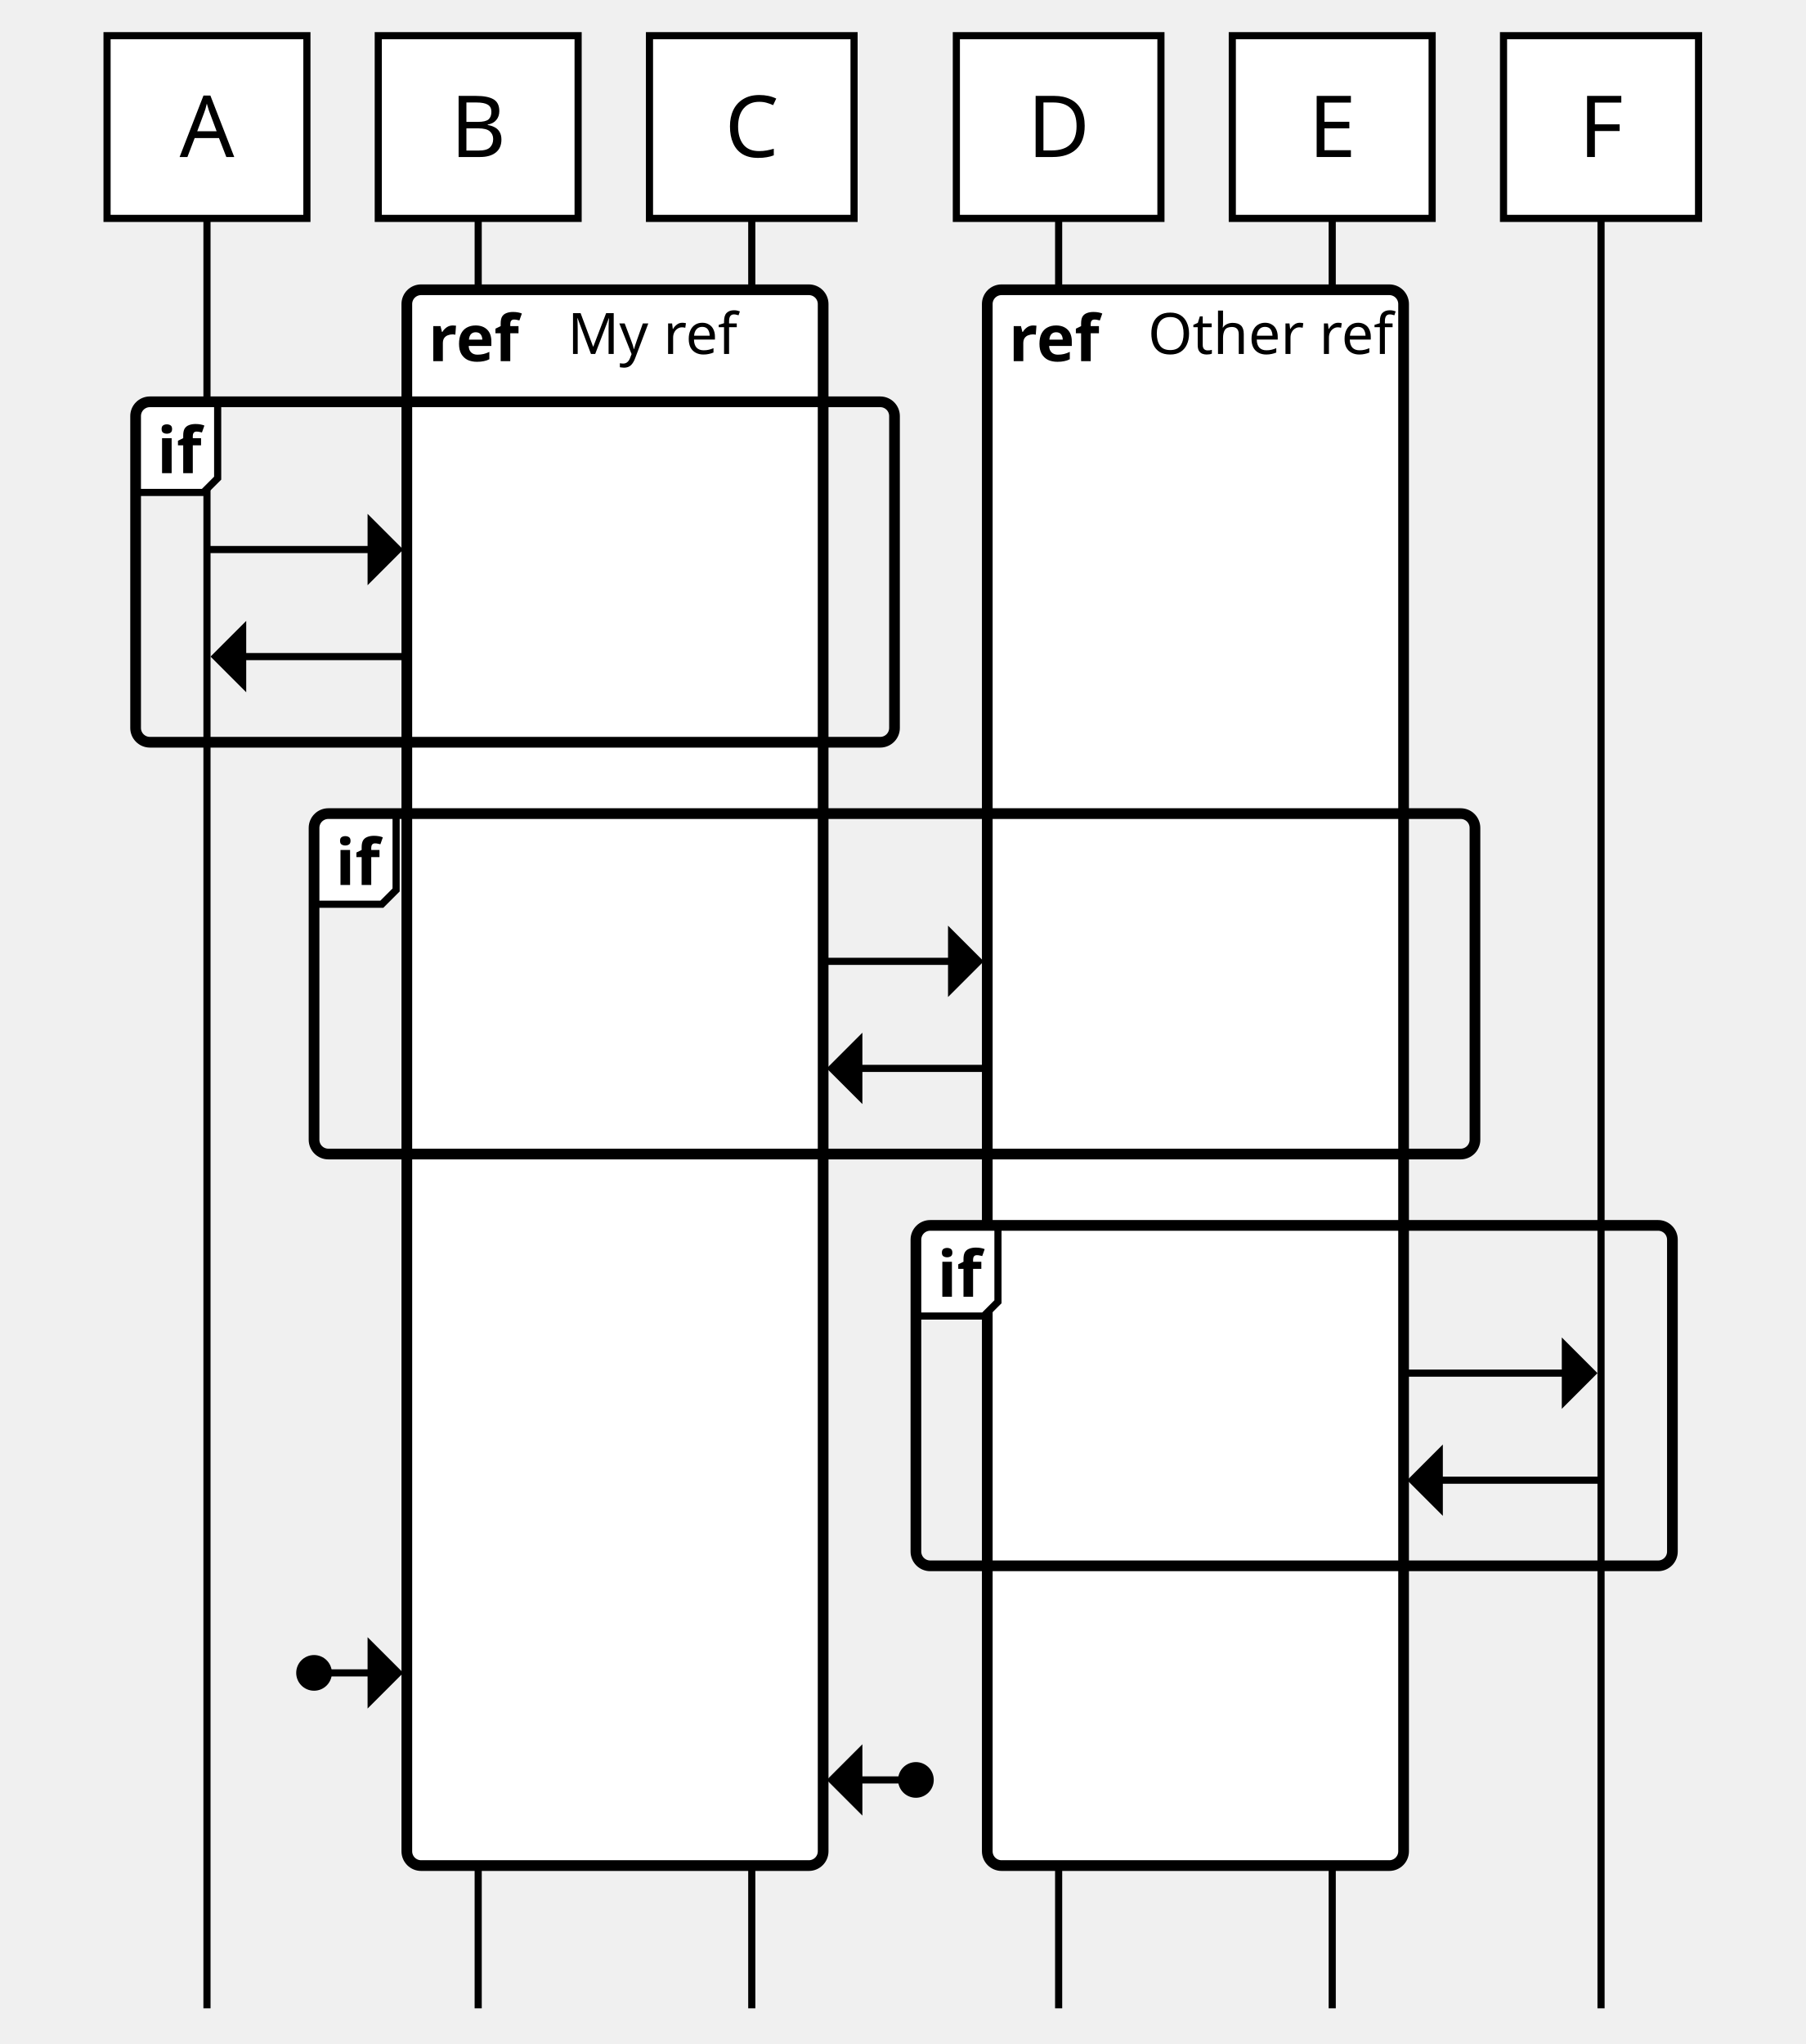
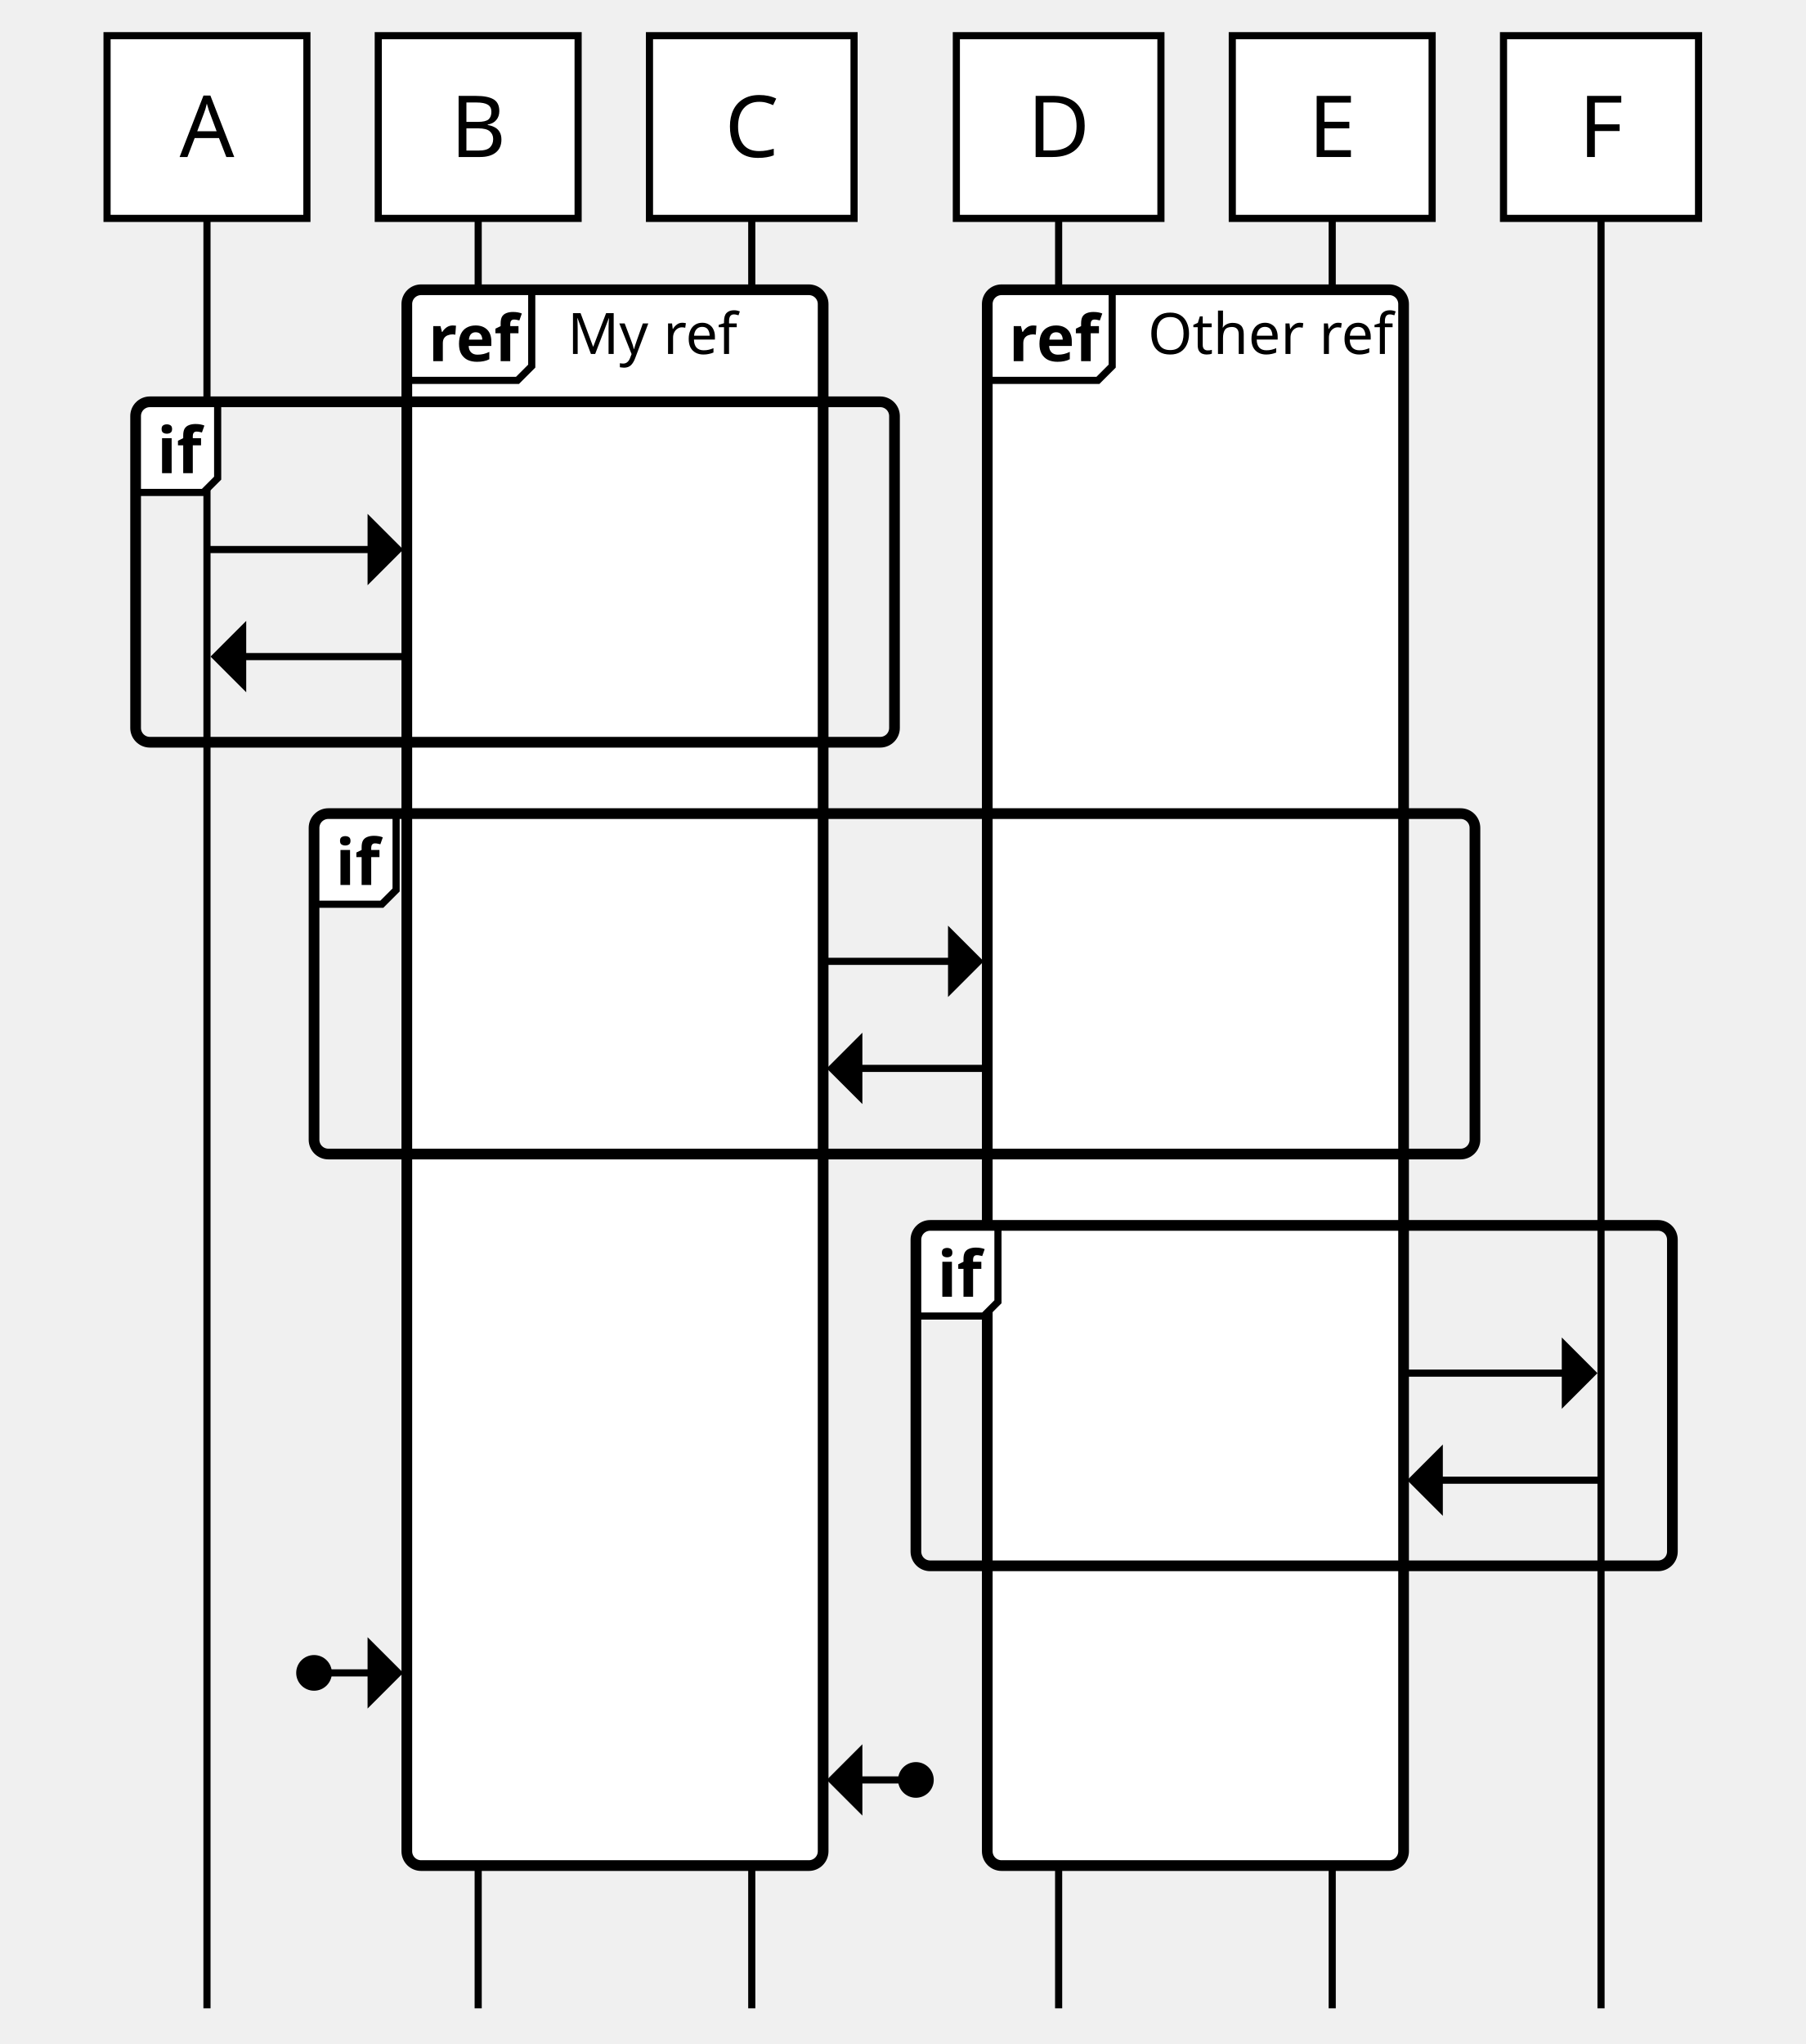
- <svg xmlns="http://www.w3.org/2000/svg" width="253.008" height="286.4" version="1.1" viewBox="-5 -5 253.008 286.4">
+ <svg xmlns="http://www.w3.org/2000/svg" width="253.006" height="286.4" version="1.1" viewBox="-5 -5 253.006 286.4">
  <defs />
  <defs>
    <mask id="R0LineMask" maskUnits="userSpaceOnUse">
-       <rect fill="#FFFFFF" x="-5" y="-5" width="253.008" height="286.4" />
-       <rect x="69.511" y="35.6" width="30.223" height="11.4" fill="#000000" />
-       <rect x="150.846" y="35.6" width="39.566" height="11.4" fill="#000000" />
+       <rect fill="#FFFFFF" x="-5" y="-5" width="253.006" height="286.4" />
+       <rect x="69.509" y="35.6" width="30.219" height="11.4" fill="#000000" />
+       <rect x="150.843" y="35.6" width="39.561" height="11.4" fill="#000000" />
+       <rect x="52.005" y="35.6" width="58.335" height="220.8" fill="#000000" stroke="none" stroke-width="1.5" rx="2" ry="2" />
+       <rect x="133.34" y="35.6" width="58.335" height="220.8" fill="#000000" stroke="none" stroke-width="1.5" rx="2" ry="2" />
    </mask>
  </defs>
+   <g>
+     <rect x="52.005" y="35.6" width="58.335" height="220.8" fill="#FFFFFF" stroke="none" stroke-width="1.5" rx="2" ry="2" />
+     <rect x="133.34" y="35.6" width="58.335" height="220.8" fill="#FFFFFF" stroke="none" stroke-width="1.5" rx="2" ry="2" />
+   </g>
  <g mask="url(#R0LineMask)">
    <line x1="24.002" y1="25.6" x2="24.002" y2="276.4" class="agent-2-line" fill="none" stroke="#000000" stroke-width="1" />
-     <line x1="62.006" y1="25.6" x2="62.006" y2="276.4" class="agent-6-line" fill="none" stroke="#000000" stroke-width="1" />
-     <line x1="100.341" y1="25.6" x2="100.341" y2="276.4" class="agent-7-line" fill="none" stroke="#000000" stroke-width="1" />
-     <line x1="143.341" y1="25.6" x2="143.341" y2="276.4" class="agent-13-line" fill="none" stroke="#000000" stroke-width="1" />
-     <line x1="181.676" y1="25.6" x2="181.676" y2="276.4" class="agent-14-line" fill="none" stroke="#000000" stroke-width="1" />
-     <line x1="219.343" y1="25.6" x2="219.343" y2="276.4" class="agent-17-line" fill="none" stroke="#000000" stroke-width="1" />
+     <line x1="62.005" y1="25.6" x2="62.005" y2="276.4" class="agent-6-line" fill="none" stroke="#000000" stroke-width="1" />
+     <line x1="100.34" y1="25.6" x2="100.34" y2="276.4" class="agent-7-line" fill="none" stroke="#000000" stroke-width="1" />
+     <line x1="143.34" y1="25.6" x2="143.34" y2="276.4" class="agent-13-line" fill="none" stroke="#000000" stroke-width="1" />
+     <line x1="181.675" y1="25.6" x2="181.675" y2="276.4" class="agent-14-line" fill="none" stroke="#000000" stroke-width="1" />
+     <line x1="219.342" y1="25.6" x2="219.342" y2="276.4" class="agent-17-line" fill="none" stroke="#000000" stroke-width="1" />
  </g>
  <g>
    <g>
      <g>
-         <path d="M69.511 35.6L69.511 46.3L67.511 48.3L52.006 48.3L52.006 35.6" fill="#FFFFFF" stroke="none" stroke-width="1" rx="2" ry="2" />
-         <path d="M69.511 35.6L69.511 46.3L67.511 48.3L52.006 48.3" fill="none" stroke="#000000" stroke-width="1" rx="2" ry="2" />
+         <path d="M69.509 35.6L69.509 46.3L67.509 48.3L52.005 48.3L52.005 35.6" fill="#FFFFFF" stroke="none" stroke-width="1" rx="2" ry="2" />
+         <path d="M69.509 35.6L69.509 46.3L67.509 48.3L52.005 48.3" fill="none" stroke="#000000" stroke-width="1" rx="2" ry="2" />
      </g>
-       <rect x="52.006" y="35.6" width="58.335" height="220.8" fill="#FFFFFF" stroke="#000000" stroke-width="1.5" rx="2" ry="2" />
+       <rect x="52.005" y="35.6" width="58.335" height="220.8" fill="none" stroke="#000000" stroke-width="1.5" rx="2" ry="2" />
    </g>
    <g>
      <g>
-         <path d="M150.846 35.6L150.846 46.3L148.846 48.3L133.341 48.3L133.341 35.6" fill="#FFFFFF" stroke="none" stroke-width="1" rx="2" ry="2" />
-         <path d="M150.846 35.6L150.846 46.3L148.846 48.3L133.341 48.3" fill="none" stroke="#000000" stroke-width="1" rx="2" ry="2" />
+         <path d="M150.843 35.6L150.843 46.3L148.843 48.3L133.34 48.3L133.34 35.6" fill="#FFFFFF" stroke="none" stroke-width="1" rx="2" ry="2" />
+         <path d="M150.843 35.6L150.843 46.3L148.843 48.3L133.34 48.3" fill="none" stroke="#000000" stroke-width="1" rx="2" ry="2" />
      </g>
-       <rect x="133.341" y="35.6" width="58.335" height="220.8" fill="#FFFFFF" stroke="#000000" stroke-width="1.5" rx="2" ry="2" />
+       <rect x="133.34" y="35.6" width="58.335" height="220.8" fill="none" stroke="#000000" stroke-width="1.5" rx="2" ry="2" />
    </g>
    <g>
      <g>
-         <path d="M25.5 51.3L25.5 62L23.5 64L14.002 64L14.002 51.3" fill="#FFFFFF" stroke="none" stroke-width="1" rx="2" ry="2" />
-         <path d="M25.5 51.3L25.5 62L23.5 64L14.002 64" fill="none" stroke="#000000" stroke-width="1" rx="2" ry="2" />
+         <path d="M25.499 51.3L25.499 62L23.499 64L14.002 64L14.002 51.3" fill="#FFFFFF" stroke="none" stroke-width="1" rx="2" ry="2" />
+         <path d="M25.499 51.3L25.499 62L23.499 64L14.002 64" fill="none" stroke="#000000" stroke-width="1" rx="2" ry="2" />
      </g>
-       <rect x="14.002" y="51.3" width="106.339" height="47.7" fill="none" stroke="#000000" stroke-width="1.5" rx="2" ry="2" />
+       <rect x="14.002" y="51.3" width="106.338" height="47.7" fill="none" stroke="#000000" stroke-width="1.5" rx="2" ry="2" />
    </g>
    <g>
      <g>
-         <path d="M50.503 109L50.503 119.7L48.503 121.7L39.006 121.7L39.006 109" fill="#FFFFFF" stroke="none" stroke-width="1" rx="2" ry="2" />
-         <path d="M50.503 109L50.503 119.7L48.503 121.7L39.006 121.7" fill="none" stroke="#000000" stroke-width="1" rx="2" ry="2" />
+         <path d="M50.502 109L50.502 119.7L48.502 121.7L39.005 121.7L39.005 109" fill="#FFFFFF" stroke="none" stroke-width="1" rx="2" ry="2" />
+         <path d="M50.502 109L50.502 119.7L48.502 121.7L39.005 121.7" fill="none" stroke="#000000" stroke-width="1" rx="2" ry="2" />
      </g>
-       <rect x="39.006" y="109" width="162.67" height="47.7" fill="none" stroke="#000000" stroke-width="1.5" rx="2" ry="2" />
+       <rect x="39.005" y="109" width="162.669" height="47.7" fill="none" stroke="#000000" stroke-width="1.5" rx="2" ry="2" />
    </g>
    <g>
      <g>
-         <path d="M134.838 166.7L134.838 177.4L132.838 179.4L123.341 179.4L123.341 166.7" fill="#FFFFFF" stroke="none" stroke-width="1" rx="2" ry="2" />
-         <path d="M134.838 166.7L134.838 177.4L132.838 179.4L123.341 179.4" fill="none" stroke="#000000" stroke-width="1" rx="2" ry="2" />
+         <path d="M134.837 166.7L134.837 177.4L132.837 179.4L123.34 179.4L123.34 166.7" fill="#FFFFFF" stroke="none" stroke-width="1" rx="2" ry="2" />
+         <path d="M134.837 166.7L134.837 177.4L132.837 179.4L123.34 179.4" fill="none" stroke="#000000" stroke-width="1" rx="2" ry="2" />
      </g>
-       <rect x="123.341" y="166.7" width="106.002" height="47.7" fill="none" stroke="#000000" stroke-width="1.5" rx="2" ry="2" />
+       <rect x="123.34" y="166.7" width="106.001" height="47.7" fill="none" stroke="#000000" stroke-width="1.5" rx="2" ry="2" />
    </g>
  </g>
  <g>
    <rect x="10" y="0" width="28.004" height="25.6" fill="#FFFFFF" stroke="#000000" stroke-width="1" />
    <rect x="48.004" y="0" width="28.004" height="25.6" fill="#FFFFFF" stroke="#000000" stroke-width="1" />
-     <rect x="86.008" y="0" width="28.666" height="25.6" fill="#FFFFFF" stroke="#000000" stroke-width="1" />
-     <rect x="129.008" y="0" width="28.666" height="25.6" fill="#FFFFFF" stroke="#000000" stroke-width="1" />
-     <rect x="167.674" y="0" width="28.004" height="25.6" fill="#FFFFFF" stroke="#000000" stroke-width="1" />
-     <rect x="205.678" y="0" width="27.33" height="25.6" fill="#FFFFFF" stroke="#000000" stroke-width="1" />
-     <path d="M24.002 72L49.006 72" fill="none" stroke="#000000" stroke-width="1" />
-     <polygon points="46.506 77 51.506 72 46.506 67" fill="#000000" stroke-width="0" stroke-linejoin="miter" />
-     <path d="M52.006 87L27.002 87" fill="none" stroke="#000000" stroke-width="1" />
+     <rect x="86.007" y="0" width="28.666" height="25.6" fill="#FFFFFF" stroke="#000000" stroke-width="1" />
+     <rect x="129.007" y="0" width="28.666" height="25.6" fill="#FFFFFF" stroke="#000000" stroke-width="1" />
+     <rect x="167.673" y="0" width="28.004" height="25.6" fill="#FFFFFF" stroke="#000000" stroke-width="1" />
+     <rect x="205.677" y="0" width="27.33" height="25.6" fill="#FFFFFF" stroke="#000000" stroke-width="1" />
+     <path d="M24.002 72L49.005 72" fill="none" stroke="#000000" stroke-width="1" />
+     <polygon points="46.505 77 51.505 72 46.505 67" fill="#000000" stroke-width="0" stroke-linejoin="miter" />
+     <path d="M52.005 87L27.002 87" fill="none" stroke="#000000" stroke-width="1" />
    <polygon points="29.502 82 24.502 87 29.502 92" fill="#000000" stroke-width="0" stroke-linejoin="miter" />
-     <path d="M110.341 129.7L130.341 129.7" fill="none" stroke="#000000" stroke-width="1" />
-     <polygon points="127.841 134.7 132.841 129.7 127.841 124.7" fill="#000000" stroke-width="0" stroke-linejoin="miter" />
-     <path d="M133.341 144.7L113.341 144.7" fill="none" stroke="#000000" stroke-width="1" />
-     <polygon points="115.841 139.7 110.841 144.7 115.841 149.7" fill="#000000" stroke-width="0" stroke-linejoin="miter" />
-     <path d="M191.676 187.4L216.343 187.4" fill="none" stroke="#000000" stroke-width="1" />
-     <polygon points="213.843 192.4 218.843 187.4 213.843 182.4" fill="#000000" stroke-width="0" stroke-linejoin="miter" />
-     <path d="M219.343 202.4L194.676 202.4" fill="none" stroke="#000000" stroke-width="1" />
-     <polygon points="197.176 197.4 192.176 202.4 197.176 207.4" fill="#000000" stroke-width="0" stroke-linejoin="miter" />
-     <path d="M41.006 229.4L49.006 229.4" fill="none" stroke="#000000" stroke-width="1" />
-     <polygon points="46.506 234.4 51.506 229.4 46.506 224.4" fill="#000000" stroke-width="0" stroke-linejoin="miter" />
-     <circle cx="39.006" cy="229.4" r="2" fill="#000000" stroke="#000000" stroke-width="1" />
-     <path d="M113.341 244.4L121.341 244.4" fill="none" stroke="#000000" stroke-width="1" />
-     <polygon points="115.841 239.4 110.841 244.4 115.841 249.4" fill="#000000" stroke-width="0" stroke-linejoin="miter" />
-     <circle cx="123.341" cy="244.4" r="2" fill="#000000" stroke="#000000" stroke-width="1" />
+     <path d="M110.34 129.7L130.34 129.7" fill="none" stroke="#000000" stroke-width="1" />
+     <polygon points="127.84 134.7 132.84 129.7 127.84 124.7" fill="#000000" stroke-width="0" stroke-linejoin="miter" />
+     <path d="M133.34 144.7L113.34 144.7" fill="none" stroke="#000000" stroke-width="1" />
+     <polygon points="115.84 139.7 110.84 144.7 115.84 149.7" fill="#000000" stroke-width="0" stroke-linejoin="miter" />
+     <path d="M191.675 187.4L216.342 187.4" fill="none" stroke="#000000" stroke-width="1" />
+     <polygon points="213.842 192.4 218.842 187.4 213.842 182.4" fill="#000000" stroke-width="0" stroke-linejoin="miter" />
+     <path d="M219.342 202.4L194.675 202.4" fill="none" stroke="#000000" stroke-width="1" />
+     <polygon points="197.175 197.4 192.175 202.4 197.175 207.4" fill="#000000" stroke-width="0" stroke-linejoin="miter" />
+     <path d="M41.005 229.4L49.005 229.4" fill="none" stroke="#000000" stroke-width="1" />
+     <polygon points="46.505 234.4 51.505 229.4 46.505 224.4" fill="#000000" stroke-width="0" stroke-linejoin="miter" />
+     <circle cx="39.005" cy="229.4" r="2" fill="#000000" stroke="#000000" stroke-width="1" />
+     <path d="M113.34 244.4L121.34 244.4" fill="none" stroke="#000000" stroke-width="1" />
+     <polygon points="115.84 239.4 110.84 244.4 115.84 249.4" fill="#000000" stroke-width="0" stroke-linejoin="miter" />
+     <circle cx="123.34" cy="244.4" r="2" fill="#000000" stroke="#000000" stroke-width="1" />
  </g>
  <g>
    <g class="region">
      <rect x="10" y="0" width="28.004" height="25.6" fill="transparent" class="outline" />
      <text x="24.002" font-family="sans-serif" font-size="12" line-height="1.3" text-anchor="middle" y="17">A</text>
    </g>
    <g class="region">
      <rect x="48.004" y="0" width="28.004" height="25.6" fill="transparent" class="outline" />
-       <text x="62.006" font-family="sans-serif" font-size="12" line-height="1.3" text-anchor="middle" y="17">B</text>
+       <text x="62.005" font-family="sans-serif" font-size="12" line-height="1.3" text-anchor="middle" y="17">B</text>
    </g>
    <g class="region">
-       <rect x="86.008" y="0" width="28.666" height="25.6" fill="transparent" class="outline" />
-       <text x="100.341" font-family="sans-serif" font-size="12" line-height="1.3" text-anchor="middle" y="17">C</text>
+       <rect x="86.007" y="0" width="28.666" height="25.6" fill="transparent" class="outline" />
+       <text x="100.34" font-family="sans-serif" font-size="12" line-height="1.3" text-anchor="middle" y="17">C</text>
    </g>
    <g class="region">
-       <rect x="129.008" y="0" width="28.666" height="25.6" fill="transparent" class="outline" />
-       <text x="143.341" font-family="sans-serif" font-size="12" line-height="1.3" text-anchor="middle" y="17">D</text>
+       <rect x="129.007" y="0" width="28.666" height="25.6" fill="transparent" class="outline" />
+       <text x="143.34" font-family="sans-serif" font-size="12" line-height="1.3" text-anchor="middle" y="17">D</text>
    </g>
    <g class="region">
-       <rect x="167.674" y="0" width="28.004" height="25.6" fill="transparent" class="outline" />
-       <text x="181.676" font-family="sans-serif" font-size="12" line-height="1.3" text-anchor="middle" y="17">E</text>
+       <rect x="167.673" y="0" width="28.004" height="25.6" fill="transparent" class="outline" />
+       <text x="181.675" font-family="sans-serif" font-size="12" line-height="1.3" text-anchor="middle" y="17">E</text>
    </g>
    <g class="region">
-       <rect x="205.678" y="0" width="27.33" height="25.6" fill="transparent" class="outline" />
-       <text x="219.343" font-family="sans-serif" font-size="12" line-height="1.3" text-anchor="middle" y="17">F</text>
+       <rect x="205.677" y="0" width="27.33" height="25.6" fill="transparent" class="outline" />
+       <text x="219.342" font-family="sans-serif" font-size="12" line-height="1.3" text-anchor="middle" y="17">F</text>
    </g>
    <g class="region">
-       <rect x="52.006" y="35.6" width="58.335" height="12.7" fill="transparent" class="outline" />
-       <text x="55.006" font-family="sans-serif" font-weight="bold" font-size="9" line-height="1.3" text-anchor="left" y="45.6">ref</text>
-       <text x="74.511" font-family="sans-serif" font-size="8" line-height="1.3" text-anchor="left" y="44.6">My ref</text>
+       <rect x="52.005" y="35.6" width="58.335" height="12.7" fill="transparent" class="outline" />
+       <text x="55.005" font-family="sans-serif" font-weight="bold" font-size="9" line-height="1.3" text-anchor="left" y="45.6">ref</text>
+       <text x="74.509" font-family="sans-serif" font-size="8" line-height="1.3" text-anchor="left" y="44.6">My ref</text>
    </g>
    <g class="region">
-       <rect x="133.341" y="35.6" width="58.335" height="12.7" fill="transparent" class="outline" />
-       <text x="136.341" font-family="sans-serif" font-weight="bold" font-size="9" line-height="1.3" text-anchor="left" y="45.6">ref</text>
-       <text x="155.846" font-family="sans-serif" font-size="8" line-height="1.3" text-anchor="left" y="44.6">Other ref</text>
+       <rect x="133.34" y="35.6" width="58.335" height="12.7" fill="transparent" class="outline" />
+       <text x="136.34" font-family="sans-serif" font-weight="bold" font-size="9" line-height="1.3" text-anchor="left" y="45.6">ref</text>
+       <text x="155.843" font-family="sans-serif" font-size="8" line-height="1.3" text-anchor="left" y="44.6">Other ref</text>
    </g>
    <g class="region">
-       <rect x="14.002" y="51.3" width="106.339" height="12.7" fill="transparent" class="outline" />
+       <rect x="14.002" y="51.3" width="106.338" height="12.7" fill="transparent" class="outline" />
      <text x="17.002" font-family="sans-serif" font-weight="bold" font-size="9" line-height="1.3" text-anchor="left" y="61.3">if</text>
    </g>
    <g class="region">
-       <path d="M24.002,67L52.006,67L52.006,77L24.002,77Z" fill="transparent" class="outline" />
+       <path d="M24.002,67L52.005,67L52.005,77L24.002,77Z" fill="transparent" class="outline" />
    </g>
    <g class="region">
-       <path d="M52.006,82L24.002,82L24.002,92L52.006,92Z" fill="transparent" class="outline" />
+       <path d="M52.005,82L24.002,82L24.002,92L52.005,92Z" fill="transparent" class="outline" />
    </g>
    <g class="region">
-       <rect x="39.006" y="109" width="162.67" height="12.7" fill="transparent" class="outline" />
-       <text x="42.006" font-family="sans-serif" font-weight="bold" font-size="9" line-height="1.3" text-anchor="left" y="119">if</text>
+       <rect x="39.005" y="109" width="162.669" height="12.7" fill="transparent" class="outline" />
+       <text x="42.005" font-family="sans-serif" font-weight="bold" font-size="9" line-height="1.3" text-anchor="left" y="119">if</text>
    </g>
    <g class="region">
-       <path d="M110.341,124.7L133.341,124.7L133.341,134.7L110.341,134.7Z" fill="transparent" class="outline" />
+       <path d="M110.34,124.7L133.34,124.7L133.34,134.7L110.34,134.7Z" fill="transparent" class="outline" />
    </g>
    <g class="region">
-       <path d="M133.341,139.7L110.341,139.7L110.341,149.7L133.341,149.7Z" fill="transparent" class="outline" />
+       <path d="M133.34,139.7L110.34,139.7L110.34,149.7L133.34,149.7Z" fill="transparent" class="outline" />
    </g>
    <g class="region">
-       <rect x="123.341" y="166.7" width="106.002" height="12.7" fill="transparent" class="outline" />
-       <text x="126.341" font-family="sans-serif" font-weight="bold" font-size="9" line-height="1.3" text-anchor="left" y="176.7">if</text>
+       <rect x="123.34" y="166.7" width="106.001" height="12.7" fill="transparent" class="outline" />
+       <text x="126.34" font-family="sans-serif" font-weight="bold" font-size="9" line-height="1.3" text-anchor="left" y="176.7">if</text>
    </g>
    <g class="region">
-       <path d="M191.676,182.4L219.343,182.4L219.343,192.4L191.676,192.4Z" fill="transparent" class="outline" />
+       <path d="M191.675,182.4L219.342,182.4L219.342,192.4L191.675,192.4Z" fill="transparent" class="outline" />
    </g>
    <g class="region">
-       <path d="M219.343,197.4L191.676,197.4L191.676,207.4L219.343,207.4Z" fill="transparent" class="outline" />
+       <path d="M219.342,197.4L191.675,197.4L191.675,207.4L219.342,207.4Z" fill="transparent" class="outline" />
    </g>
    <g class="region">
-       <path d="M41.006,224.4L52.006,224.4L52.006,234.4L41.006,234.4Z" fill="transparent" class="outline" />
+       <path d="M41.005,224.4L52.005,224.4L52.005,234.4L41.005,234.4Z" fill="transparent" class="outline" />
    </g>
    <g class="region">
-       <path d="M110.341,239.4L121.341,239.4L121.341,249.4L110.341,249.4Z" fill="transparent" class="outline" />
+       <path d="M110.34,239.4L121.34,239.4L121.34,249.4L110.34,249.4Z" fill="transparent" class="outline" />
    </g>
    <g class="region">
      <rect x="19.002" y="266.4" width="10" height="10" fill="transparent" class="outline" />
    </g>
    <g class="region">
-       <rect x="57.006" y="266.4" width="10" height="10" fill="transparent" class="outline" />
+       <rect x="57.005" y="266.4" width="10" height="10" fill="transparent" class="outline" />
    </g>
    <g class="region">
-       <rect x="95.341" y="266.4" width="10" height="10" fill="transparent" class="outline" />
+       <rect x="95.34" y="266.4" width="10" height="10" fill="transparent" class="outline" />
    </g>
    <g class="region">
-       <rect x="138.341" y="266.4" width="10" height="10" fill="transparent" class="outline" />
+       <rect x="138.34" y="266.4" width="10" height="10" fill="transparent" class="outline" />
    </g>
    <g class="region">
-       <rect x="176.676" y="266.4" width="10" height="10" fill="transparent" class="outline" />
+       <rect x="176.675" y="266.4" width="10" height="10" fill="transparent" class="outline" />
    </g>
    <g class="region">
-       <rect x="214.343" y="266.4" width="10" height="10" fill="transparent" class="outline" />
+       <rect x="214.342" y="266.4" width="10" height="10" fill="transparent" class="outline" />
    </g>
  </g>
</svg>
